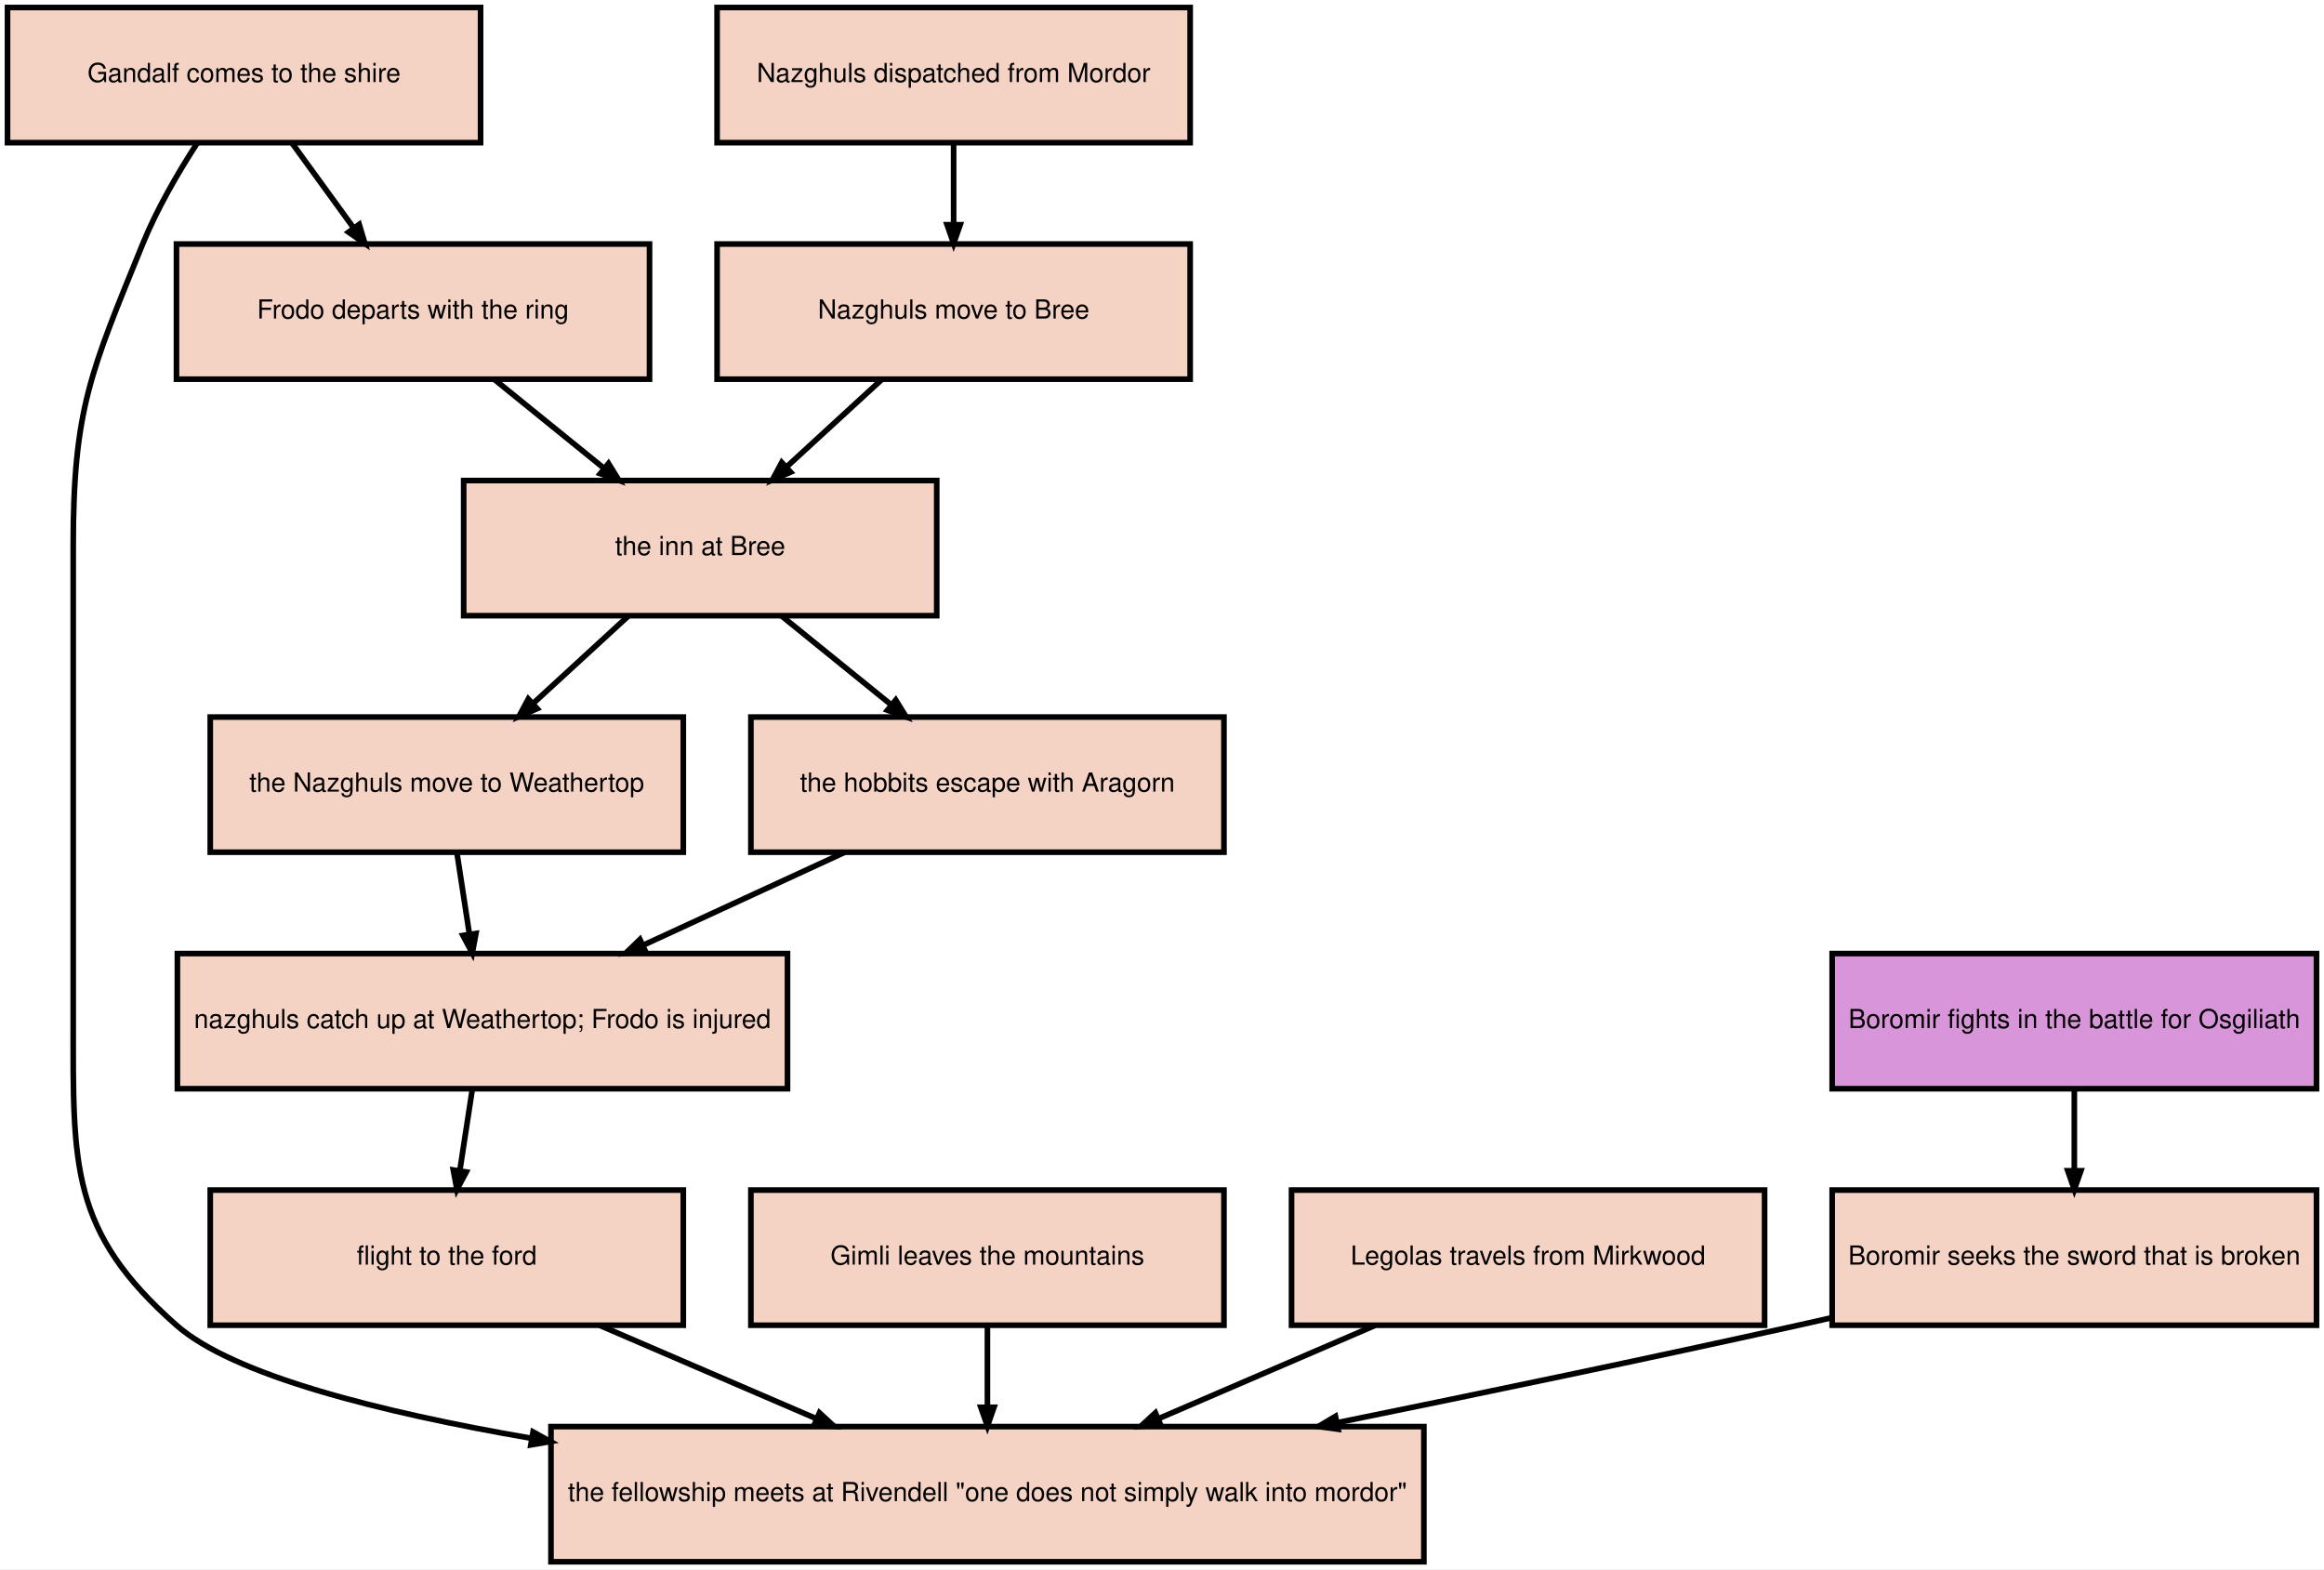
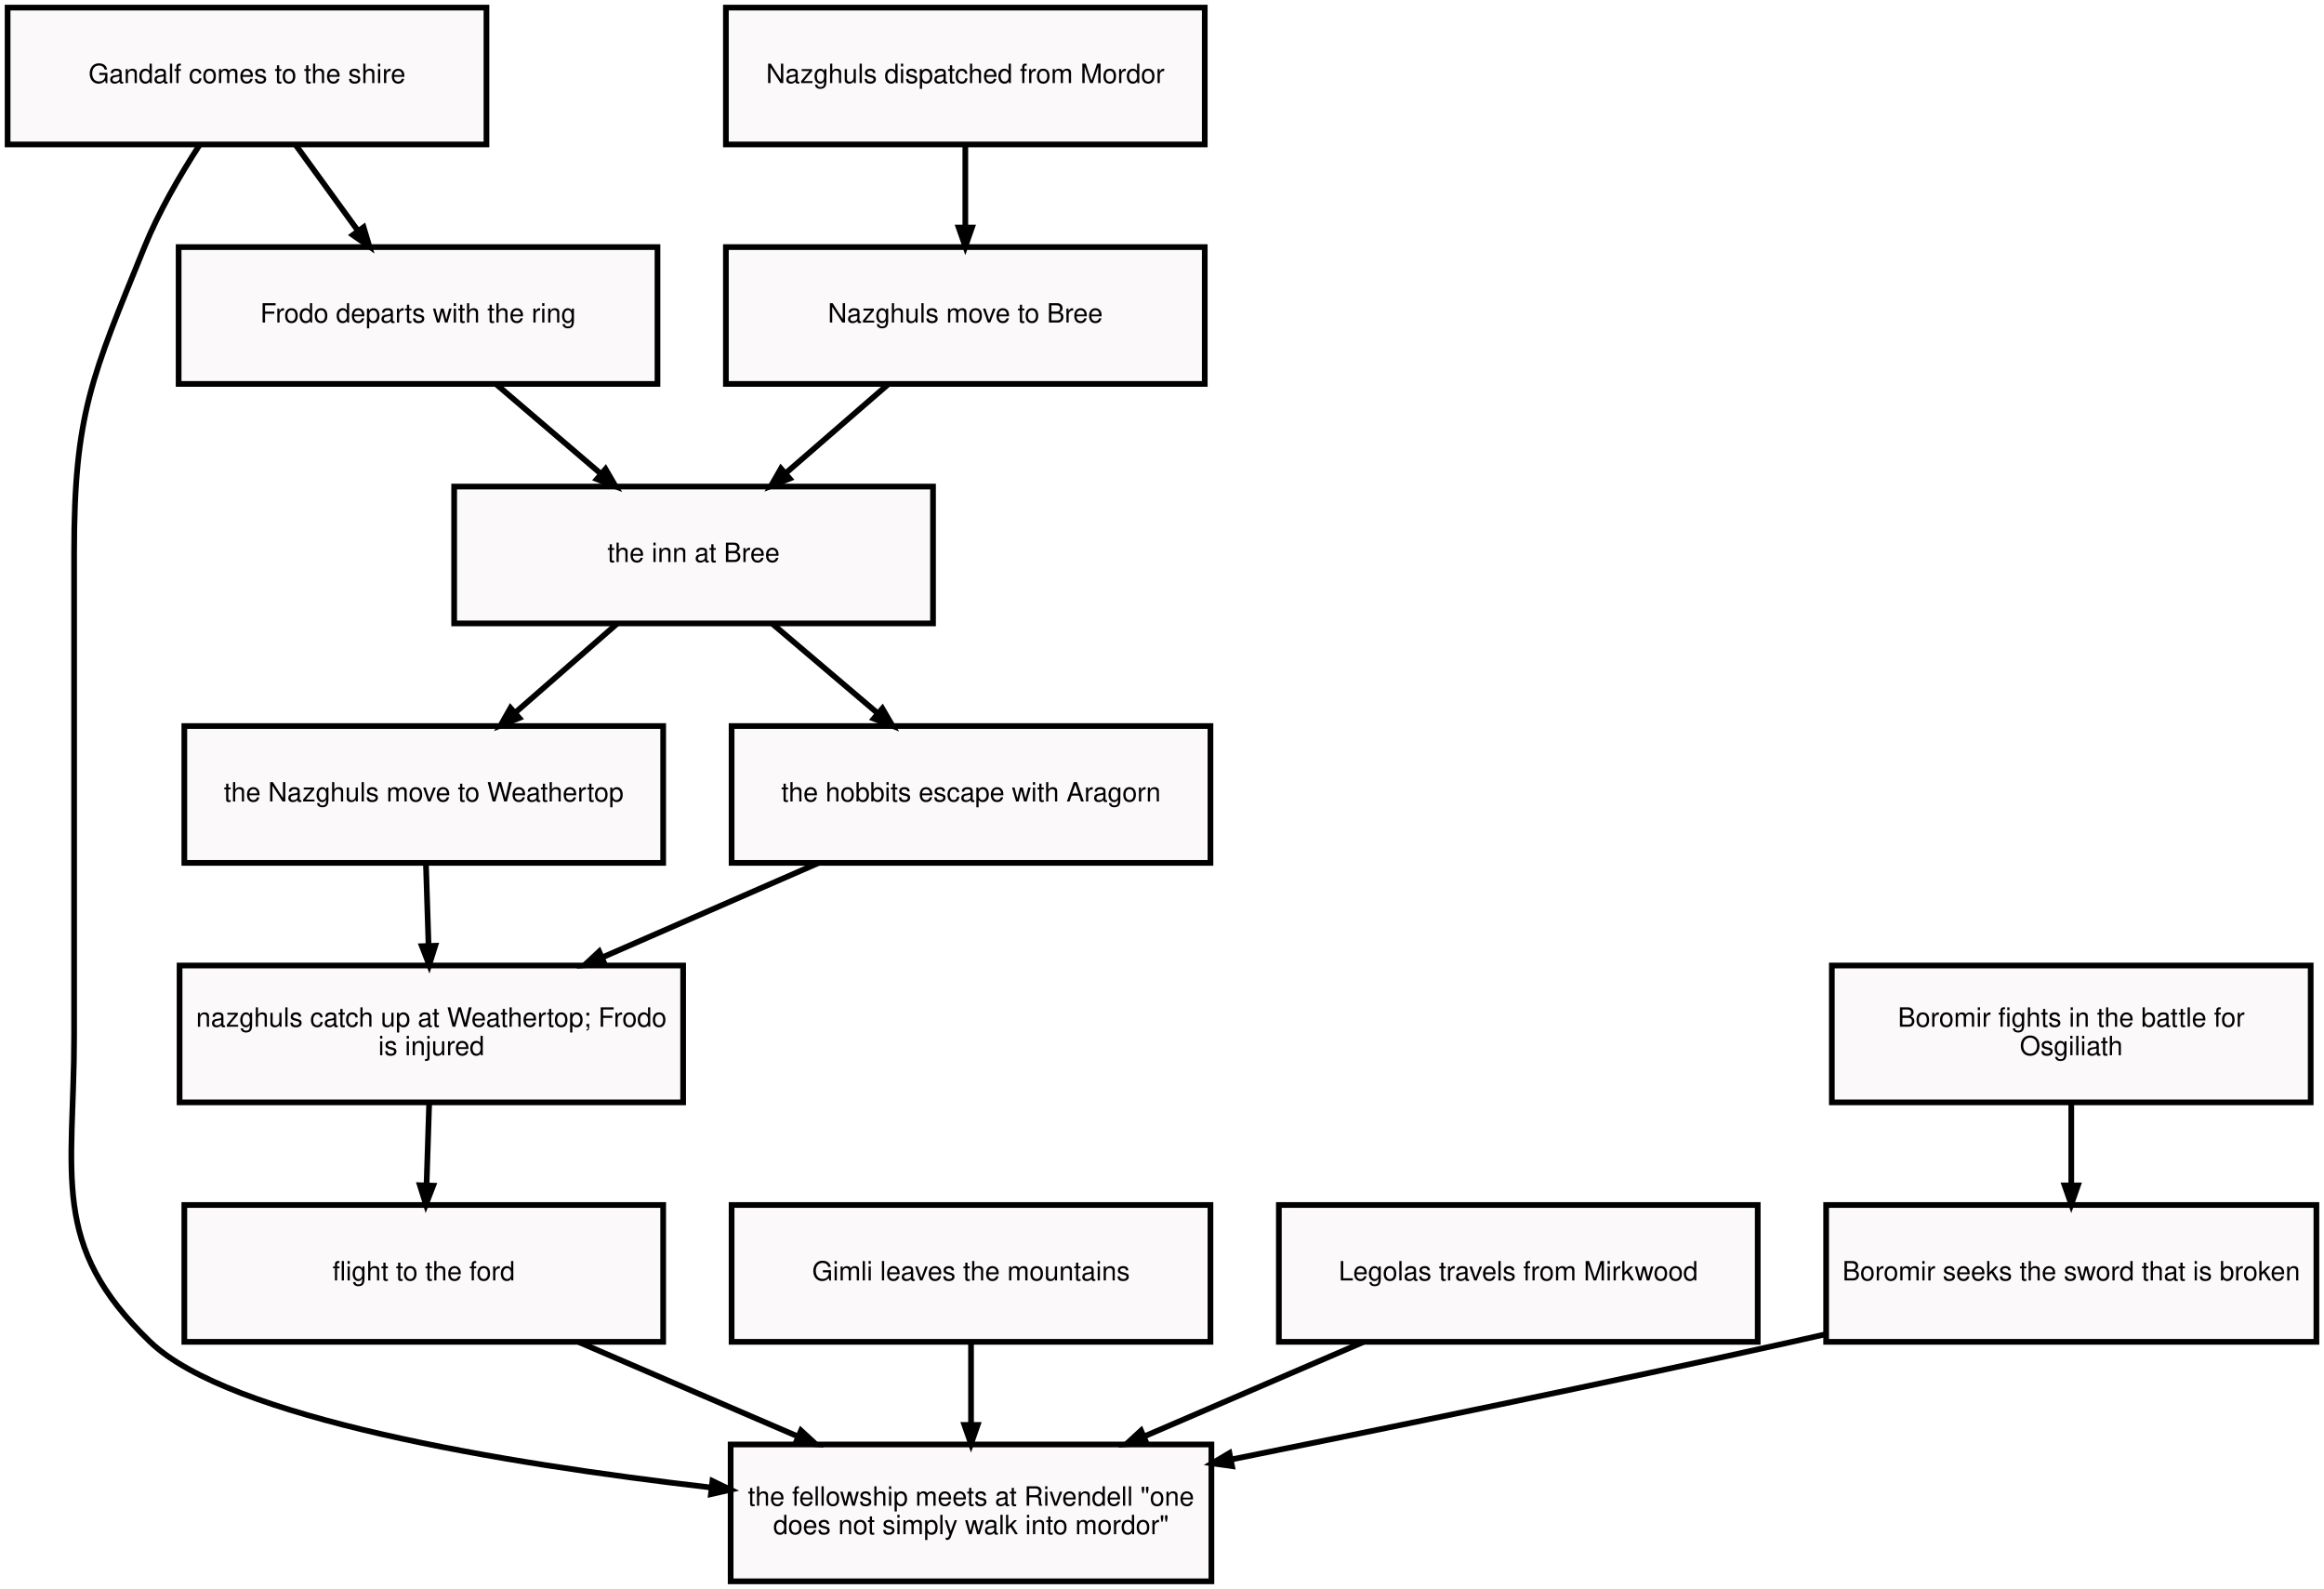
- <svg xmlns="http://www.w3.org/2000/svg" width="1238pt" height="836pt" viewBox="0.00 0.00 1238.00 836.00">
+ <svg xmlns="http://www.w3.org/2000/svg" width="1223pt" height="836pt" viewBox="0.00 0.00 1223.00 836.00">
  <g id="graph0" class="graph" transform="scale(1 1) rotate(0) translate(4 832)">
-     <polygon fill="white" stroke="transparent" points="-4,4 -4,-832 1234,-832 1234,4 -4,4" />
+     <polygon fill="white" stroke="transparent" points="-4,4 -4,-832 1219,-832 1219,4 -4,4" />
    <g id="node1" class="node">
-       <polygon fill="#f4d3c4" stroke="#000000" stroke-width="3" points="252,-828 0,-828 0,-756 252,-756 252,-828" />
+       <polygon fill="#fcf9fa" stroke="#000000" stroke-width="3" points="252,-828 0,-828 0,-756 252,-756 252,-828" />
      <text text-anchor="middle" x="126" y="-788.3" font-family="Helvetica,sans-Serif" font-size="14.00" fill="#000000">Gandalf comes to the shire</text>
    </g>
    <g id="node2" class="node">
-       <polygon fill="#f4d3c4" stroke="#000000" stroke-width="3" points="342,-702 90,-702 90,-630 342,-630 342,-702" />
+       <polygon fill="#fcf9fa" stroke="#000000" stroke-width="3" points="342,-702 90,-702 90,-630 342,-630 342,-702" />
      <text text-anchor="middle" x="216" y="-662.3" font-family="Helvetica,sans-Serif" font-size="14.00" fill="#000000">Frodo departs with the ring</text>
    </g>
    <g id="edge1" class="edge">
      <path fill="none" stroke="#000000" stroke-width="3" d="M151.55,-755.8C161.72,-741.79 173.52,-725.53 184.23,-710.77" />
      <polygon fill="#000000" stroke="#000000" stroke-width="3" points="187.35,-712.44 190.39,-702.29 181.68,-708.33 187.35,-712.44" />
    </g>
    <g id="node10" class="node">
-       <polygon fill="#f4d3c4" stroke="#000000" stroke-width="3" points="754.5,-72 289.5,-72 289.5,0 754.5,0 754.5,-72" />
-       <text text-anchor="middle" x="522" y="-32.3" font-family="Helvetica,sans-Serif" font-size="14.00" fill="#000000">the fellowship meets at Rivendell "one does not simply walk into mordor"</text>
+       <polygon fill="#fcf9fa" stroke="#000000" stroke-width="3" points="633.5,-72 380.5,-72 380.5,0 633.5,0 633.5,-72" />
+       <text text-anchor="middle" x="507" y="-39.8" font-family="Helvetica,sans-Serif" font-size="14.00" fill="#000000">the fellowship meets at Rivendell "one</text>
+       <text text-anchor="middle" x="507" y="-24.8" font-family="Helvetica,sans-Serif" font-size="14.00" fill="#000000">does not simply walk into mordor"</text>
    </g>
    <g id="edge11" class="edge">
-       <path fill="none" stroke="#000000" stroke-width="3" d="M100.92,-755.58C90.7,-739.79 79.55,-720.59 72,-702 44.38,-633.97 35,-614.42 35,-541 35,-541 35,-541 35,-287 35,-211.38 33.27,-176 90,-126 120.09,-99.48 197.87,-79.77 279.29,-65.73" />
-       <polygon fill="#000000" stroke="#000000" stroke-width="3" points="279.96,-69.16 289.23,-64.04 278.79,-62.26 279.96,-69.16" />
+       <path fill="none" stroke="#000000" stroke-width="3" d="M100.92,-755.58C90.7,-739.79 79.55,-720.59 72,-702 44.38,-633.97 35,-614.42 35,-541 35,-541 35,-541 35,-287 35,-213.27 21.82,-177.07 75,-126 116.77,-85.88 260.03,-62.1 370.24,-49.35" />
+       <polygon fill="#000000" stroke="#000000" stroke-width="3" points="370.92,-52.8 380.46,-48.19 370.13,-45.84 370.92,-52.8" />
    </g>
    <g id="node3" class="node">
-       <polygon fill="#f4d3c4" stroke="#000000" stroke-width="3" points="495,-576 243,-576 243,-504 495,-504 495,-576" />
-       <text text-anchor="middle" x="369" y="-536.3" font-family="Helvetica,sans-Serif" font-size="14.00" fill="#000000">the inn at Bree</text>
+       <polygon fill="#fcf9fa" stroke="#000000" stroke-width="3" points="487,-576 235,-576 235,-504 487,-504 487,-576" />
+       <text text-anchor="middle" x="361" y="-536.3" font-family="Helvetica,sans-Serif" font-size="14.00" fill="#000000">the inn at Bree</text>
    </g>
    <g id="edge2" class="edge">
-       <path fill="none" stroke="#000000" stroke-width="3" d="M259.43,-629.8C277.6,-615.08 298.85,-597.86 317.77,-582.52" />
-       <polygon fill="#000000" stroke="#000000" stroke-width="3" points="320.16,-585.09 325.72,-576.07 315.75,-579.65 320.16,-585.09" />
+       <path fill="none" stroke="#000000" stroke-width="3" d="M257.16,-629.8C274.23,-615.21 294.16,-598.16 311.97,-582.93" />
+       <polygon fill="#000000" stroke="#000000" stroke-width="3" points="314.66,-585.23 319.98,-576.07 310.11,-579.91 314.66,-585.23" />
    </g>
    <g id="node4" class="node">
-       <polygon fill="#f4d3c4" stroke="#000000" stroke-width="3" points="648,-450 396,-450 396,-378 648,-378 648,-450" />
-       <text text-anchor="middle" x="522" y="-410.3" font-family="Helvetica,sans-Serif" font-size="14.00" fill="#000000">the hobbits escape with Aragorn</text>
+       <polygon fill="#fcf9fa" stroke="#000000" stroke-width="3" points="633,-450 381,-450 381,-378 633,-378 633,-450" />
+       <text text-anchor="middle" x="507" y="-410.3" font-family="Helvetica,sans-Serif" font-size="14.00" fill="#000000">the hobbits escape with Aragorn</text>
    </g>
    <g id="edge3" class="edge">
-       <path fill="none" stroke="#000000" stroke-width="3" d="M412.43,-503.8C430.6,-489.08 451.85,-471.86 470.77,-456.52" />
-       <polygon fill="#000000" stroke="#000000" stroke-width="3" points="473.16,-459.09 478.72,-450.07 468.75,-453.65 473.16,-459.09" />
+       <path fill="none" stroke="#000000" stroke-width="3" d="M402.45,-503.8C419.63,-489.21 439.7,-472.16 457.63,-456.93" />
+       <polygon fill="#000000" stroke="#000000" stroke-width="3" points="460.35,-459.22 465.7,-450.07 455.81,-453.88 460.35,-459.22" />
    </g>
    <g id="node7" class="node">
-       <polygon fill="#f4d3c4" stroke="#000000" stroke-width="3" points="360,-450 108,-450 108,-378 360,-378 360,-450" />
-       <text text-anchor="middle" x="234" y="-410.3" font-family="Helvetica,sans-Serif" font-size="14.00" fill="#000000">the Nazghuls move to Weathertop</text>
+       <polygon fill="#fcf9fa" stroke="#000000" stroke-width="3" points="345,-450 93,-450 93,-378 345,-378 345,-450" />
+       <text text-anchor="middle" x="219" y="-410.3" font-family="Helvetica,sans-Serif" font-size="14.00" fill="#000000">the Nazghuls move to Weathertop</text>
    </g>
    <g id="edge6" class="edge">
-       <path fill="none" stroke="#000000" stroke-width="3" d="M330.68,-503.8C314.86,-489.27 296.39,-472.31 279.86,-457.13" />
-       <polygon fill="#000000" stroke="#000000" stroke-width="3" points="282.15,-454.48 272.42,-450.29 277.42,-459.63 282.15,-454.48" />
+       <path fill="none" stroke="#000000" stroke-width="3" d="M320.69,-503.8C304.05,-489.27 284.63,-472.31 267.24,-457.13" />
+       <polygon fill="#000000" stroke="#000000" stroke-width="3" points="269.25,-454.23 259.41,-450.29 264.64,-459.5 269.25,-454.23" />
    </g>
    <g id="node5" class="node">
-       <polygon fill="#f4d3c4" stroke="#000000" stroke-width="3" points="415.5,-324 90.5,-324 90.5,-252 415.5,-252 415.5,-324" />
-       <text text-anchor="middle" x="253" y="-284.3" font-family="Helvetica,sans-Serif" font-size="14.00" fill="#000000">nazghuls catch up at Weathertop; Frodo is injured</text>
+       <polygon fill="#fcf9fa" stroke="#000000" stroke-width="3" points="355.5,-324 90.5,-324 90.5,-252 355.5,-252 355.5,-324" />
+       <text text-anchor="middle" x="223" y="-291.8" font-family="Helvetica,sans-Serif" font-size="14.00" fill="#000000">nazghuls catch up at Weathertop; Frodo</text>
+       <text text-anchor="middle" x="223" y="-276.8" font-family="Helvetica,sans-Serif" font-size="14.00" fill="#000000">is injured</text>
    </g>
    <g id="edge4" class="edge">
-       <path fill="none" stroke="#000000" stroke-width="3" d="M445.99,-377.96C412.48,-362.51 372.94,-344.29 338.41,-328.37" />
-       <polygon fill="#000000" stroke="#000000" stroke-width="3" points="339.83,-325.17 329.28,-324.16 336.9,-331.53 339.83,-325.17" />
+       <path fill="none" stroke="#000000" stroke-width="3" d="M426.76,-377.96C391.22,-362.45 349.28,-344.14 312.71,-328.17" />
+       <polygon fill="#000000" stroke="#000000" stroke-width="3" points="314.1,-324.96 303.54,-324.16 311.3,-331.37 314.1,-324.96" />
    </g>
    <g id="node9" class="node">
-       <polygon fill="#f4d3c4" stroke="#000000" stroke-width="3" points="360,-198 108,-198 108,-126 360,-126 360,-198" />
-       <text text-anchor="middle" x="234" y="-158.3" font-family="Helvetica,sans-Serif" font-size="14.00" fill="#000000">flight to the ford</text>
+       <polygon fill="#fcf9fa" stroke="#000000" stroke-width="3" points="345,-198 93,-198 93,-126 345,-126 345,-198" />
+       <text text-anchor="middle" x="219" y="-158.3" font-family="Helvetica,sans-Serif" font-size="14.00" fill="#000000">flight to the ford</text>
    </g>
    <g id="edge9" class="edge">
-       <path fill="none" stroke="#000000" stroke-width="3" d="M247.61,-251.8C245.54,-238.32 243.15,-222.74 240.96,-208.43" />
-       <polygon fill="#000000" stroke="#000000" stroke-width="3" points="244.38,-207.64 239.41,-198.29 237.46,-208.7 244.38,-207.64" />
+       <path fill="none" stroke="#000000" stroke-width="3" d="M221.86,-251.8C221.43,-238.32 220.93,-222.74 220.47,-208.43" />
+       <polygon fill="#000000" stroke="#000000" stroke-width="3" points="223.96,-208.17 220.14,-198.29 216.96,-208.4 223.96,-208.17" />
    </g>
    <g id="node6" class="node">
-       <polygon fill="#f4d3c4" stroke="#000000" stroke-width="3" points="630,-702 378,-702 378,-630 630,-630 630,-702" />
+       <polygon fill="#fcf9fa" stroke="#000000" stroke-width="3" points="630,-702 378,-702 378,-630 630,-630 630,-702" />
      <text text-anchor="middle" x="504" y="-662.3" font-family="Helvetica,sans-Serif" font-size="14.00" fill="#000000">Nazghuls move to Bree</text>
    </g>
    <g id="edge5" class="edge">
-       <path fill="none" stroke="#000000" stroke-width="3" d="M465.68,-629.8C449.86,-615.27 431.39,-598.31 414.86,-583.13" />
-       <polygon fill="#000000" stroke="#000000" stroke-width="3" points="417.15,-580.48 407.42,-576.29 412.42,-585.63 417.15,-580.48" />
+       <path fill="none" stroke="#000000" stroke-width="3" d="M463.4,-629.8C446.65,-615.27 427.09,-598.31 409.58,-583.13" />
+       <polygon fill="#000000" stroke="#000000" stroke-width="3" points="411.55,-580.2 401.7,-576.29 406.96,-585.49 411.55,-580.2" />
    </g>
    <g id="edge7" class="edge">
-       <path fill="none" stroke="#000000" stroke-width="3" d="M239.39,-377.8C241.46,-364.32 243.85,-348.74 246.04,-334.43" />
-       <polygon fill="#000000" stroke="#000000" stroke-width="3" points="249.54,-334.7 247.59,-324.29 242.62,-333.64 249.54,-334.7" />
+       <path fill="none" stroke="#000000" stroke-width="3" d="M220.14,-377.8C220.57,-364.32 221.07,-348.74 221.53,-334.43" />
+       <polygon fill="#000000" stroke="#000000" stroke-width="3" points="225.04,-334.4 221.86,-324.29 218.04,-334.17 225.04,-334.4" />
    </g>
    <g id="node8" class="node">
-       <polygon fill="#f4d3c4" stroke="#000000" stroke-width="3" points="630,-828 378,-828 378,-756 630,-756 630,-828" />
+       <polygon fill="#fcf9fa" stroke="#000000" stroke-width="3" points="630,-828 378,-828 378,-756 630,-756 630,-828" />
      <text text-anchor="middle" x="504" y="-788.3" font-family="Helvetica,sans-Serif" font-size="14.00" fill="#000000">Nazghuls dispatched from Mordor</text>
    </g>
    <g id="edge8" class="edge">
      <path fill="none" stroke="#000000" stroke-width="3" d="M504,-755.8C504,-742.32 504,-726.74 504,-712.43" />
      <polygon fill="#000000" stroke="#000000" stroke-width="3" points="507.5,-712.29 504,-702.29 500.5,-712.29 507.5,-712.29" />
    </g>
    <g id="edge10" class="edge">
-       <path fill="none" stroke="#000000" stroke-width="3" d="M315.37,-125.96C351.41,-110.45 393.94,-92.14 431.02,-76.17" />
-       <polygon fill="#000000" stroke="#000000" stroke-width="3" points="432.53,-79.33 440.33,-72.16 429.76,-72.9 432.53,-79.33" />
+       <path fill="none" stroke="#000000" stroke-width="3" d="M300.37,-125.96C336.41,-110.45 378.94,-92.14 416.02,-76.17" />
+       <polygon fill="#000000" stroke="#000000" stroke-width="3" points="417.53,-79.33 425.33,-72.16 414.76,-72.9 417.53,-79.33" />
    </g>
    <g id="node11" class="node">
-       <polygon fill="#f4d3c4" stroke="#000000" stroke-width="3" points="648,-198 396,-198 396,-126 648,-126 648,-198" />
-       <text text-anchor="middle" x="522" y="-158.3" font-family="Helvetica,sans-Serif" font-size="14.00" fill="#000000">Gimli leaves the mountains</text>
+       <polygon fill="#fcf9fa" stroke="#000000" stroke-width="3" points="633,-198 381,-198 381,-126 633,-126 633,-198" />
+       <text text-anchor="middle" x="507" y="-158.3" font-family="Helvetica,sans-Serif" font-size="14.00" fill="#000000">Gimli leaves the mountains</text>
    </g>
    <g id="edge12" class="edge">
-       <path fill="none" stroke="#000000" stroke-width="3" d="M522,-125.8C522,-112.32 522,-96.74 522,-82.43" />
-       <polygon fill="#000000" stroke="#000000" stroke-width="3" points="525.5,-82.29 522,-72.29 518.5,-82.29 525.5,-82.29" />
+       <path fill="none" stroke="#000000" stroke-width="3" d="M507,-125.8C507,-112.32 507,-96.74 507,-82.43" />
+       <polygon fill="#000000" stroke="#000000" stroke-width="3" points="510.5,-82.29 507,-72.29 503.5,-82.29 510.5,-82.29" />
    </g>
    <g id="node12" class="node">
-       <polygon fill="#f4d3c4" stroke="#000000" stroke-width="3" points="936,-198 684,-198 684,-126 936,-126 936,-198" />
-       <text text-anchor="middle" x="810" y="-158.3" font-family="Helvetica,sans-Serif" font-size="14.00" fill="#000000">Legolas travels from Mirkwood</text>
+       <polygon fill="#fcf9fa" stroke="#000000" stroke-width="3" points="921,-198 669,-198 669,-126 921,-126 921,-198" />
+       <text text-anchor="middle" x="795" y="-158.3" font-family="Helvetica,sans-Serif" font-size="14.00" fill="#000000">Legolas travels from Mirkwood</text>
    </g>
    <g id="edge13" class="edge">
-       <path fill="none" stroke="#000000" stroke-width="3" d="M728.63,-125.96C692.59,-110.45 650.06,-92.14 612.98,-76.17" />
-       <polygon fill="#000000" stroke="#000000" stroke-width="3" points="614.24,-72.9 603.67,-72.16 611.47,-79.33 614.24,-72.9" />
+       <path fill="none" stroke="#000000" stroke-width="3" d="M713.63,-125.96C677.59,-110.45 635.06,-92.14 597.98,-76.17" />
+       <polygon fill="#000000" stroke="#000000" stroke-width="3" points="599.24,-72.9 588.67,-72.16 596.47,-79.33 599.24,-72.9" />
    </g>
    <g id="node13" class="node">
-       <polygon fill="#f4d3c4" stroke="#000000" stroke-width="3" points="1230,-198 972,-198 972,-126 1230,-126 1230,-198" />
-       <text text-anchor="middle" x="1101" y="-158.3" font-family="Helvetica,sans-Serif" font-size="14.00" fill="#000000">Boromir seeks the sword that is broken</text>
+       <polygon fill="#fcf9fa" stroke="#000000" stroke-width="3" points="1215,-198 957,-198 957,-126 1215,-126 1215,-198" />
+       <text text-anchor="middle" x="1086" y="-158.3" font-family="Helvetica,sans-Serif" font-size="14.00" fill="#000000">Boromir seeks the sword that is broken</text>
    </g>
    <g id="edge14" class="edge">
-       <path fill="none" stroke="#000000" stroke-width="3" d="M971.99,-130.05C965.91,-128.66 959.89,-127.31 954,-126 873.69,-108.17 784.71,-89.63 708.48,-74.12" />
-       <polygon fill="#000000" stroke="#000000" stroke-width="3" points="708.79,-70.61 698.29,-72.05 707.39,-77.47 708.79,-70.61" />
+       <path fill="none" stroke="#000000" stroke-width="3" d="M956.99,-130.05C950.91,-128.66 944.89,-127.31 939,-126 840.49,-104.13 728.92,-81.19 643.85,-64.08" />
+       <polygon fill="#000000" stroke="#000000" stroke-width="3" points="644.36,-60.61 633.87,-62.08 642.98,-67.48 644.36,-60.61" />
    </g>
    <g id="node14" class="node">
-       <polygon fill="#d895da" stroke="#000000" stroke-width="3" points="1230,-324 972,-324 972,-252 1230,-252 1230,-324" />
-       <text text-anchor="middle" x="1101" y="-284.3" font-family="Helvetica,sans-Serif" font-size="14.00" fill="#000000">Boromir fights in the battle for Osgiliath</text>
+       <polygon fill="#fcf9fa" stroke="#000000" stroke-width="3" points="1212,-324 960,-324 960,-252 1212,-252 1212,-324" />
+       <text text-anchor="middle" x="1086" y="-291.8" font-family="Helvetica,sans-Serif" font-size="14.00" fill="#000000">Boromir fights in the battle for</text>
+       <text text-anchor="middle" x="1086" y="-276.8" font-family="Helvetica,sans-Serif" font-size="14.00" fill="#000000">Osgiliath</text>
    </g>
    <g id="edge15" class="edge">
-       <path fill="none" stroke="#000000" stroke-width="3" d="M1101,-251.8C1101,-238.32 1101,-222.74 1101,-208.43" />
-       <polygon fill="#000000" stroke="#000000" stroke-width="3" points="1104.5,-208.29 1101,-198.29 1097.5,-208.29 1104.5,-208.29" />
+       <path fill="none" stroke="#000000" stroke-width="3" d="M1086,-251.8C1086,-238.32 1086,-222.74 1086,-208.43" />
+       <polygon fill="#000000" stroke="#000000" stroke-width="3" points="1089.5,-208.29 1086,-198.29 1082.5,-208.29 1089.5,-208.29" />
    </g>
  </g>
</svg>
